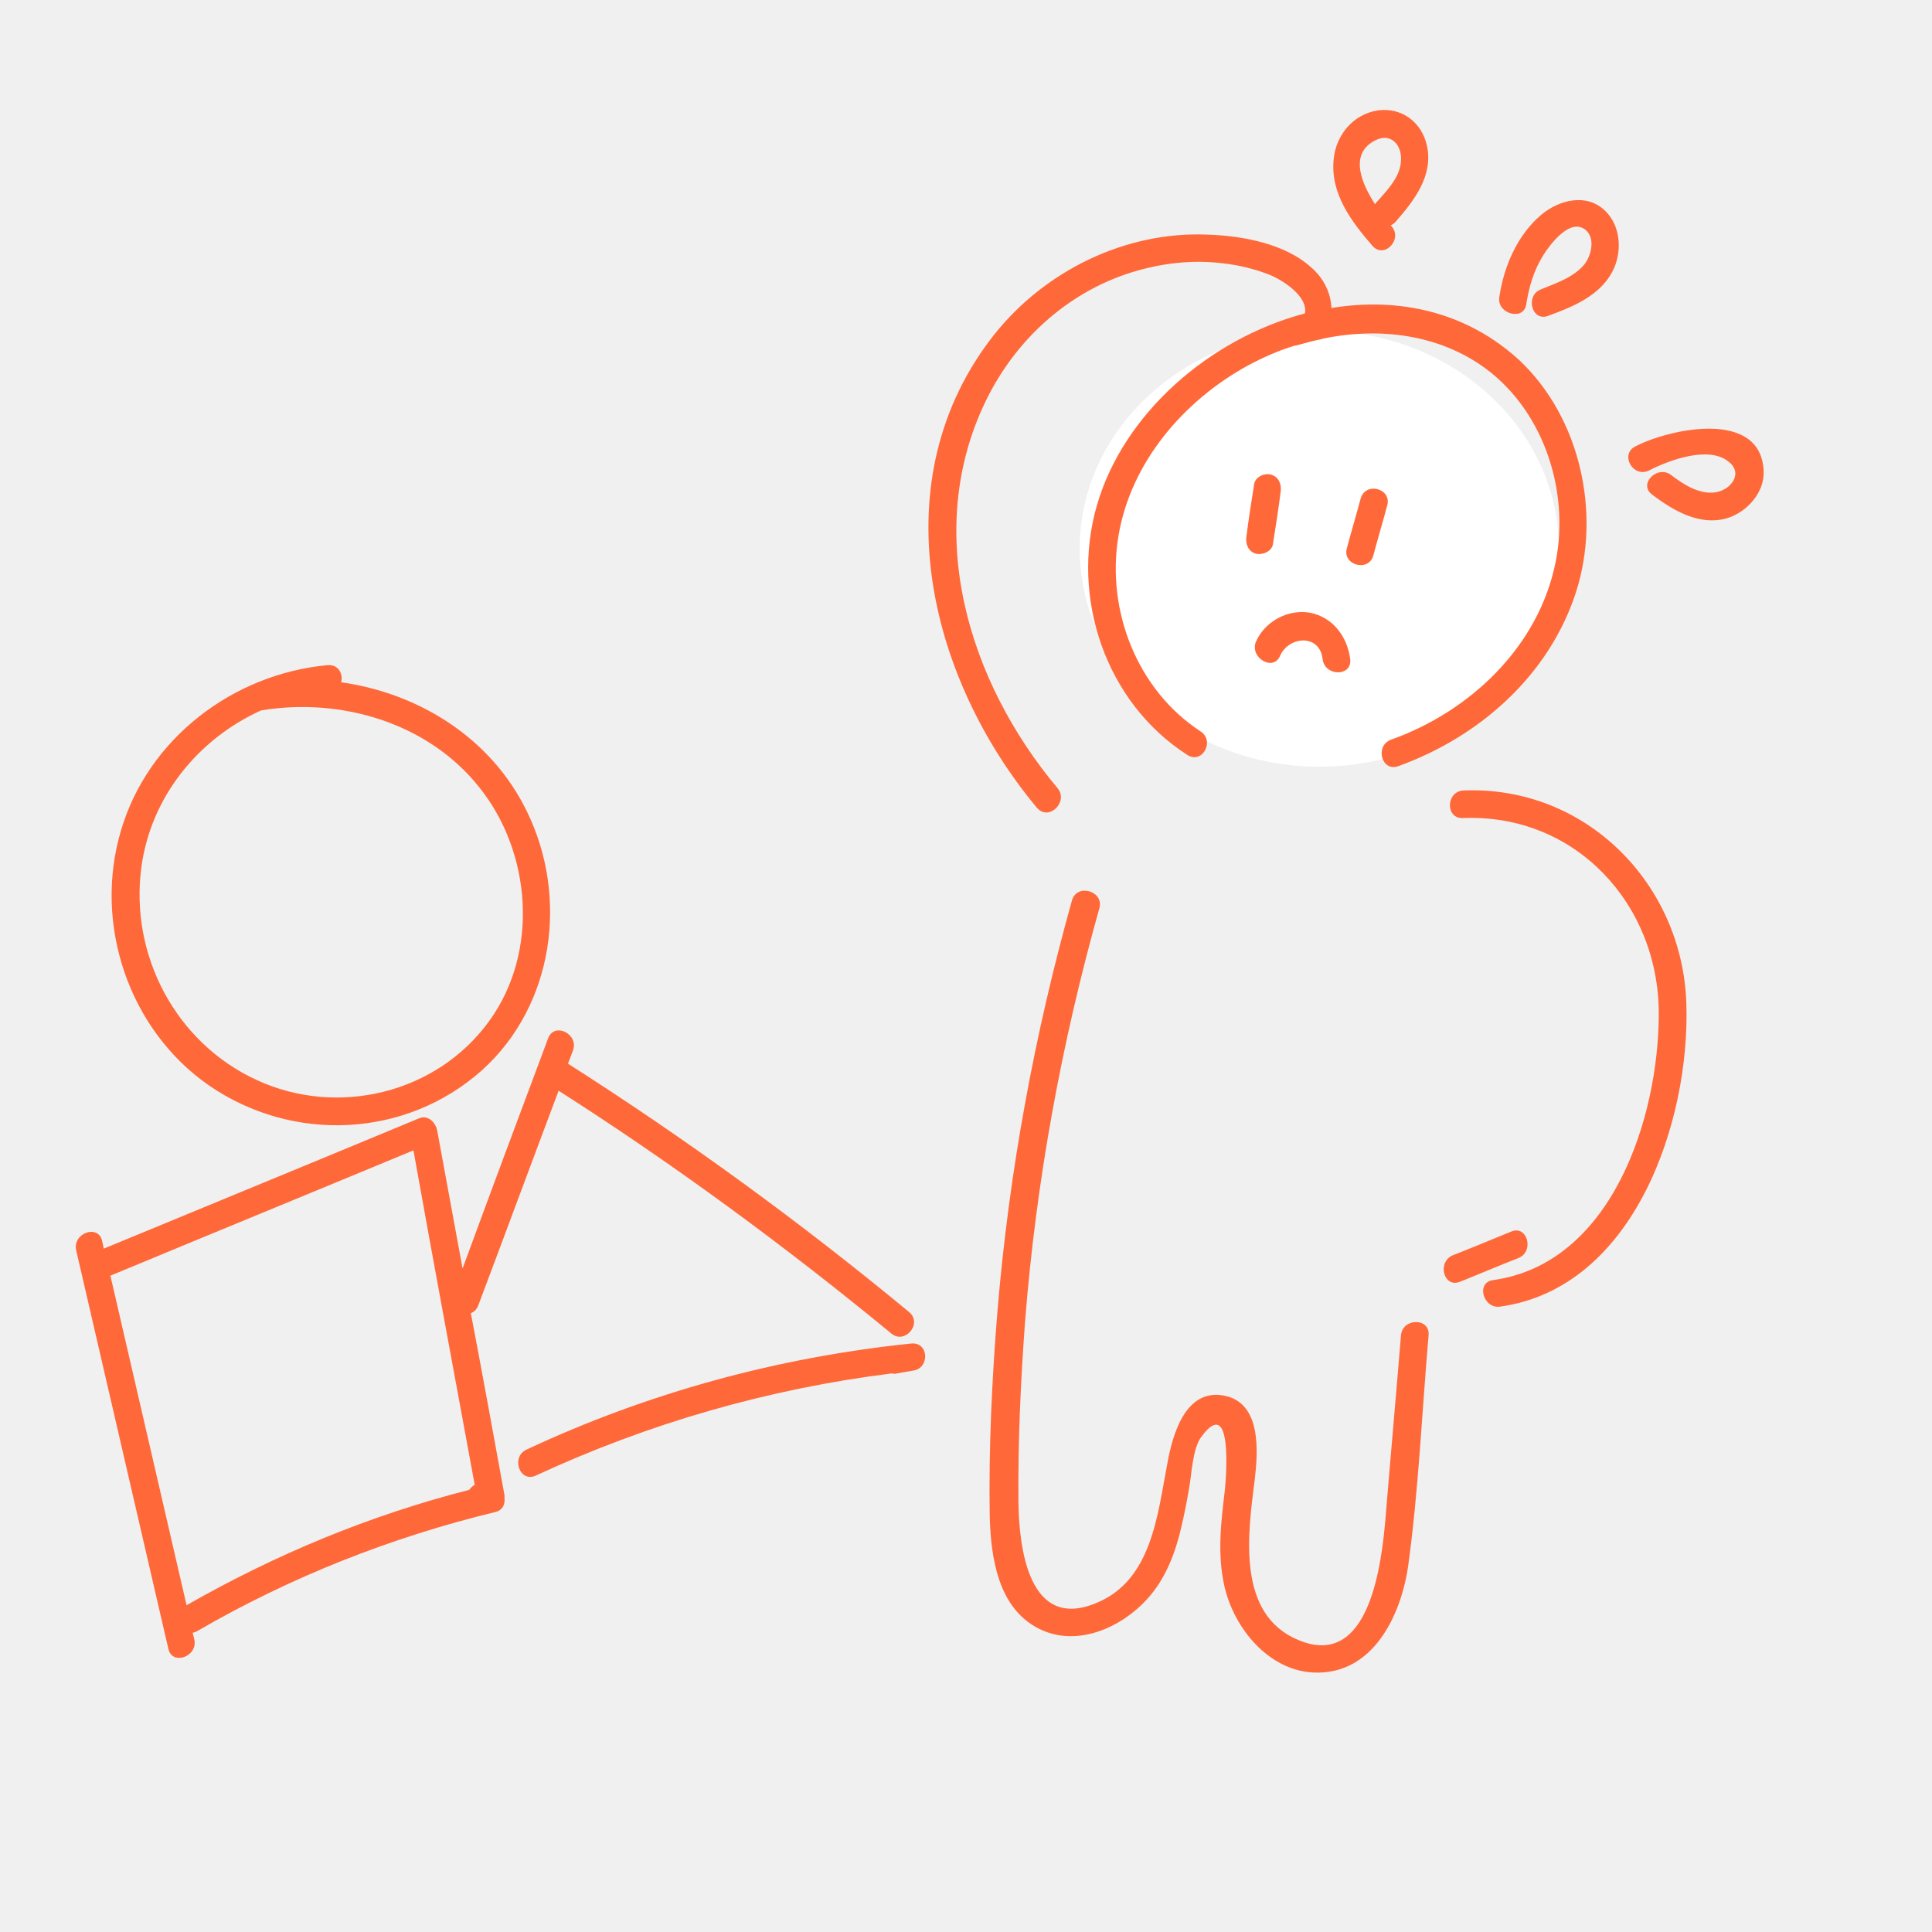
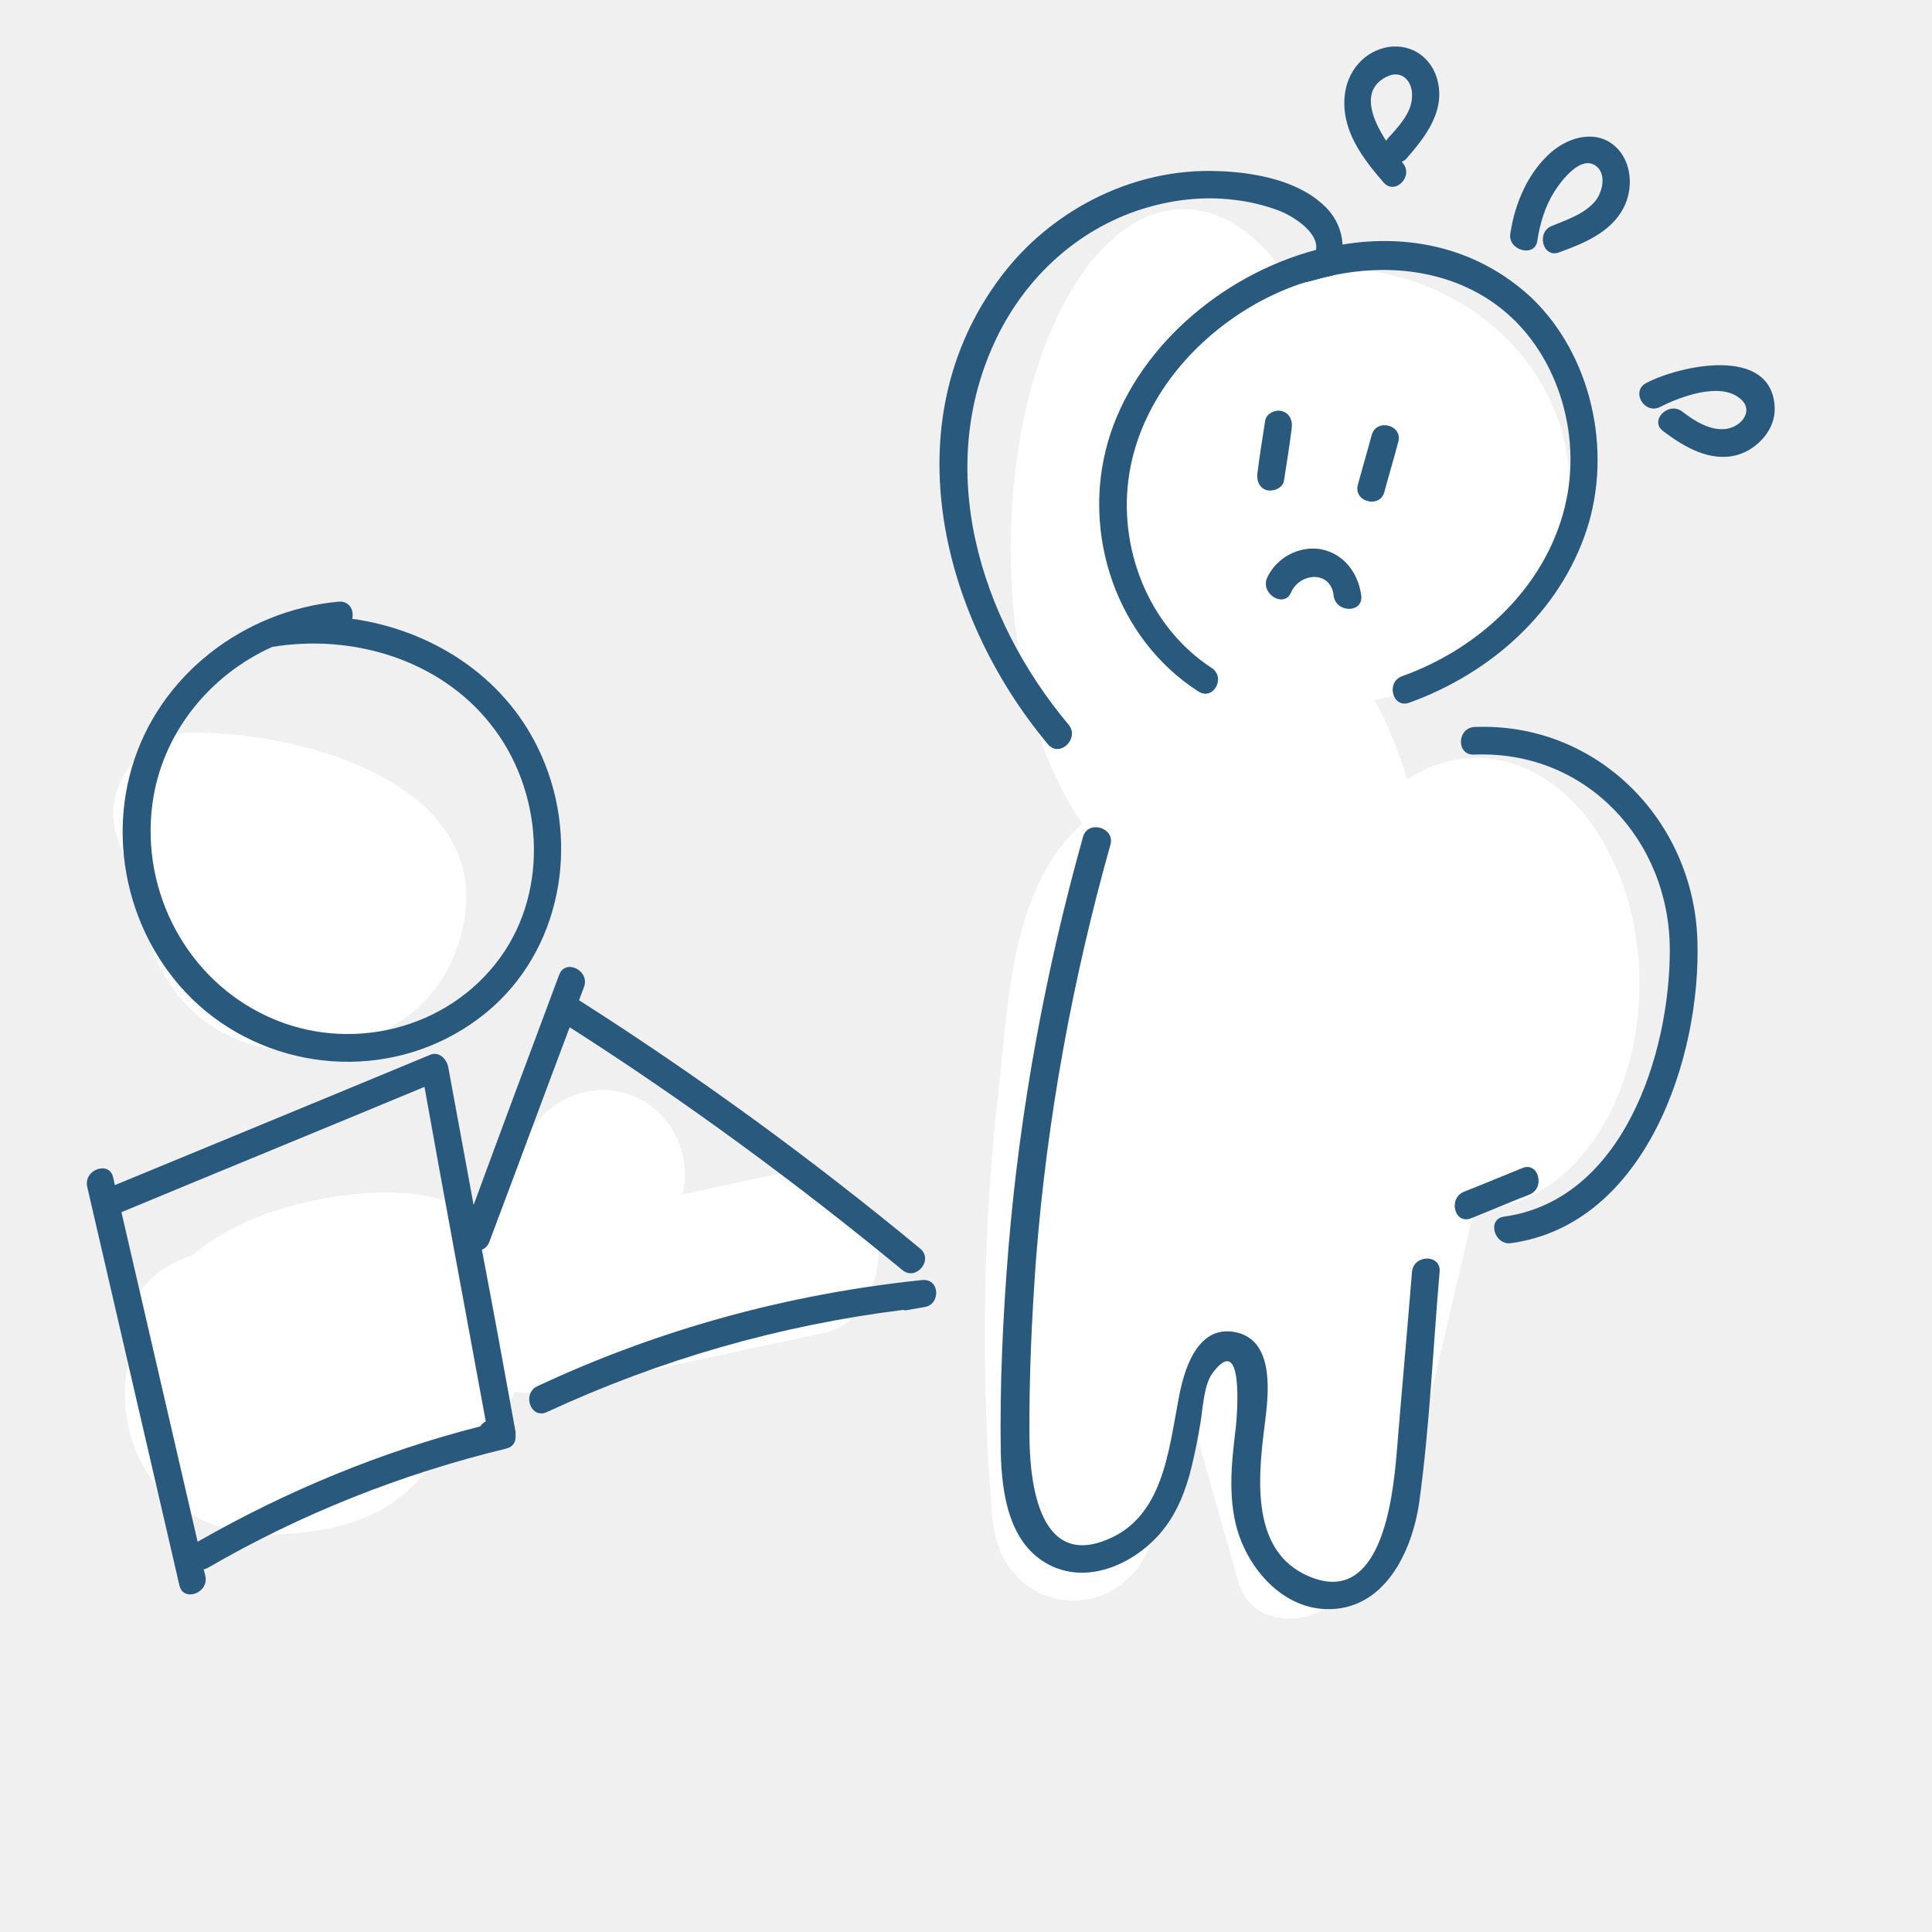
- <svg xmlns="http://www.w3.org/2000/svg" version="1.1" id="圖層_1" x="0px" y="0px" viewBox="-122 245.9 350 350" style="enable-background:new -122 245.9 350 350;" xml:space="preserve">
+ <svg xmlns="http://www.w3.org/2000/svg" version="1.1" id="圖層_1" x="0px" y="0px" viewBox="125 -125 350 350" style="enable-background:new 125 -125 350 350;" xml:space="preserve">
  <style type="text/css">
	.st0{fill:#FFFFFF;}
- 	.st1{fill:#FF693A;}
+ 	.st1{fill:#29597C;}
</style>
-   <ellipse class="st0" cx="117" cy="345.3" rx="43.4" ry="39.5" />
+   <path class="st0" d="M159.5,7.7c-7.9,0.1-14.8,8.3-13.9,16c0.5,4.8,2.9,8.6,6.3,11.1c-0.6,1.8-0.9,3.7-0.7,5.7  c1.4,13.5,12,24,25.6,24.8c12.6,0.8,25.8-5.1,30.6-17.5C218.7,18.4,181.2,7.5,159.5,7.7z" />
+   <path class="st0" d="M283.4,97.2c-3-8.4-11.2-10.9-19.1-9.2c-5.2,1.1-10.5,2.3-15.7,3.4c1.8-6.7-1.6-14.3-7.9-17.4  c-7.4-3.7-16.3-0.4-20.1,6.8c-2.7,5.2-5.4,10.4-8.1,15.6c-2.3-2-5.2-3.6-8.7-4.4c-9.3-2.3-22-0.2-30.9,3c-4.6,1.7-9.1,4.1-12.9,7.3  c-0.8,0.3-1.6,0.6-2.4,1c-7.3,3-11.7,10.7-9.4,18.4c-1.9,9.9,1,20.4,9.6,26.5c8.4,6,21.6,5.6,31.2,2.5c7.5-2.4,13.4-7.8,16.5-14.6  c5.7-0.4,10.5-3.8,12.8-9c2.5,0.4,5.1,0.3,7.9-0.3c16.1-3.5,32.2-6.9,48.3-10.4C282.2,114.7,285.8,104.2,283.4,97.2z" />
+   <path class="st0" d="M392.5,12.3c-4.5,0-8.7,1.4-12.6,3.9c-1.6-5.4-3.6-10.2-5.9-14.4c20.1-3.4,35.3-19.5,35.3-38.8  c0-21.8-19.4-39.5-43.4-39.5c-2.9,0-5.7,0.3-8.4,0.7c-5.1-7.1-11.3-11.3-18.1-11.3c-17.3,0-31.3,27.5-31.3,61.5  c0,20.5,5.1,38.7,13,49.8c-12.8,11.4-13.3,31.3-15.1,47.3c-2.2,19.1-3,38.4-2.4,57.6c0.1,4.8,0.4,9.6,0.7,14.4  c0.3,4,0.3,8.4,1.8,12.2c4,10.2,17,12.6,24.3,4.2c5.4-6.3,5.2-16.8,7.3-24.5c0.7-2.4,1.4-4.8,2.2-7.2c0.8,2.8,1.6,5.7,2.4,8.5  c2.3,8.3,4.7,16.5,7,24.8c2.3,8.2,12.6,8.4,17.8,3.4c9.9-9.5,13.7-23,16.8-35.9c2.7-11.7,5.5-23.4,8.2-35c0.1,0,0.3,0,0.4,0  c16.3,0,29.5-18.3,29.5-40.8S408.8,12.3,392.5,12.3z" />
  <g id="XMLID_10_">
    <g id="XMLID_1_">
      <g id="XMLID_213_">
-         <path class="st1" d="M163.5,353.2c-4.9,15.1-17.5,26.2-32.2,31.5c-3,1.1-4.3-3.7-1.3-4.8c14.3-5.1,26.7-16.8,29.8-32.1     c2.7-13.2-2.4-28.4-13.9-36c-8.3-5.5-18.7-6.6-28.5-4.5c-1.6,0.3-3.2,0.8-4.8,1.2c-3,0.9-5.9,2.2-8.5,3.6     c-11.7,6.4-21.3,17.6-23.5,31c-2.2,13.4,3.4,27.8,14.9,35.3c2.7,1.8,0.2,6.1-2.5,4.2c-14.7-9.5-21.1-28.4-16.3-45.1     c4.8-16.7,20.4-30.2,37.6-34.8c1.6-0.4,3.2-0.8,4.9-1c12.1-2,24.5,0.6,34.2,9.6C164.3,321.7,168.1,338.9,163.5,353.2z" />
+         <path class="st1" d="M412.5-29.2C407.6-14.1,395-3,380.3,2.3c-3,1.1-4.3-3.7-1.3-4.8c14.3-5.1,26.7-16.8,29.8-32.1     c2.7-13.2-2.4-28.4-13.9-36c-8.3-5.5-18.7-6.6-28.5-4.5c-1.6,0.3-3.2,0.8-4.8,1.2c-3,0.9-5.9,2.2-8.5,3.6     c-11.7,6.4-21.3,17.6-23.5,31C327.4-25.9,333-11.5,344.5-4c2.7,1.8,0.2,6.1-2.5,4.2c-14.7-9.5-21.1-28.4-16.3-45.1     c4.8-16.7,20.4-30.2,37.6-34.8c1.6-0.4,3.2-0.8,4.9-1c12.1-2,24.5,0.6,34.2,9.6C413.3-60.7,417.1-43.5,412.5-29.2z" />
      </g>
    </g>
    <g id="XMLID_2_">
      <g id="XMLID_207_">
-         <path id="XMLID_211_" class="st1" d="M105.2,333.6c-0.5,3.2-1,6.3-1.4,9.5c-0.2,1.3,0.3,2.7,1.7,3.1c1.2,0.3,2.9-0.4,3.1-1.7     c0.5-3.2,1-6.3,1.4-9.5c0.2-1.3-0.3-2.7-1.7-3.1C107.1,331.5,105.4,332.3,105.2,333.6L105.2,333.6z" />
+         <path id="XMLID_211_" class="st1" d="M354.2-48.8c-0.5,3.2-1,6.3-1.4,9.5c-0.2,1.3,0.3,2.7,1.7,3.1c1.2,0.3,2.9-0.4,3.1-1.7     c0.5-3.2,1-6.3,1.4-9.5c0.2-1.3-0.3-2.7-1.7-3.1C356.1-50.9,354.4-50.1,354.2-48.8L354.2-48.8z" />
      </g>
    </g>
    <g id="XMLID_3_">
      <g id="XMLID_201_">
-         <path id="XMLID_205_" class="st1" d="M124.5,336.2c-0.8,3-1.7,6-2.5,9c-0.9,3.1,4,4.4,4.8,1.3c0.8-3,1.7-6,2.5-9     C130.2,334.4,125.4,333.1,124.5,336.2L124.5,336.2z" />
+         <path id="XMLID_205_" class="st1" d="M373.5-46.2c-0.8,3-1.7,6-2.5,9c-0.9,3.1,4,4.4,4.8,1.3c0.8-3,1.7-6,2.5-9     C379.2-48,374.4-49.3,373.5-46.2L373.5-46.2z" />
      </g>
    </g>
    <g id="XMLID_5_">
      <g id="XMLID_195_">
-         <path class="st1" d="M117.5,307.3c-1.6,0.3-3.2,0.8-4.8,1.2c-1-0.9-1.4-2.3,0-3.4c1-0.8,1.5-1.6,1.7-2.4c0.6-3-3.8-6-6.6-7.1     c-2.6-1-5.5-1.7-8.3-2c-5.6-0.7-11.3,0-16.7,1.7c-11.6,3.7-20.9,12.3-26.2,23.2c-11.5,23.7-3.2,50.9,13,70.2c2,2.4-1.5,6-3.7,3.6     c-19.9-23.8-28.5-59.7-7.7-85.9c9.2-11.5,23.7-18.6,38.5-18c6.3,0.2,14.1,1.6,18.9,6c2.2,1.9,3.5,4.6,3.6,7.3     C119.3,303.6,118.8,305.6,117.5,307.3z" />
+         <path class="st1" d="M366.5-75.1c-1.6,0.3-3.2,0.8-4.8,1.2c-1-0.9-1.4-2.3,0-3.4c1-0.8,1.5-1.6,1.7-2.4c0.6-3-3.8-6-6.6-7.1     c-2.6-1-5.5-1.7-8.3-2c-5.6-0.7-11.3,0-16.7,1.7c-11.6,3.7-20.9,12.3-26.2,23.2c-11.5,23.7-3.2,50.9,13,70.2c2,2.4-1.5,6-3.7,3.6     C295-13.9,286.4-49.8,307.2-76c9.2-11.5,23.7-18.6,38.5-18c6.3,0.2,14.1,1.6,18.9,6c2.2,1.9,3.5,4.6,3.6,7.3     C368.3-78.8,367.8-76.8,366.5-75.1z" />
      </g>
    </g>
    <g id="XMLID_6_">
      <g id="XMLID_189_">
-         <path id="XMLID_193_" class="st1" d="M143.1,394.1c20.3-0.8,35.4,15.6,35.4,35.4c0,18.9-8.5,45.3-30,48.3     c-3.2,0.4-1.8,5.3,1.3,4.8c24.3-3.4,34.4-33.6,33.7-54.9c-0.7-21.7-18.2-39.5-40.4-38.6C139.9,389.3,139.8,394.3,143.1,394.1     L143.1,394.1z" />
+         <path id="XMLID_193_" class="st1" d="M392.1,11.7c20.3-0.8,35.4,15.6,35.4,35.4c0,18.9-8.5,45.3-30,48.3     c-3.2,0.4-1.8,5.3,1.3,4.8c24.3-3.4,34.4-33.6,33.7-54.9c-0.7-21.7-18.2-39.5-40.4-38.6C388.9,6.9,388.8,11.9,392.1,11.7     L392.1,11.7z" />
      </g>
    </g>
    <g id="XMLID_7_">
      <g id="XMLID_183_">
-         <path id="XMLID_187_" class="st1" d="M72.2,409c-6.8,24.3-11.4,49.2-13.5,74.4c-1,12.3-1.6,24.8-1.4,37.2     c0.2,7.5,1.5,16.7,9,20.4c7.1,3.5,15.5-0.5,20.2-6.2c2.8-3.4,4.4-7.6,5.4-11.8c0.6-2.5,1.1-5,1.5-7.4c0.5-2.6,0.6-7.3,2.3-9.5     c5.7-7.6,4.4,7.7,4.2,9.7c-0.7,5.8-1.4,11.6-0.1,17.4c1.7,7.6,8,15.4,16.3,15.7c10.6,0.4,15.7-10.3,17-19.3     c1.9-13.8,2.5-27.9,3.7-41.8c0.3-3.2-4.7-3.2-5,0c-0.9,11-1.9,22.1-2.8,33.1c-0.7,8-2.8,27.6-15.8,22.1     c-11.3-4.7-9.1-19.4-7.9-29c0.6-5.1,1.3-14.1-5.7-15.3c-6.9-1.2-9.2,7.2-10.1,12.2c-1.8,9.3-2.8,21.3-12.9,25.4     c-12.2,5.1-14-9.9-14.1-18.3c-0.1-10.9,0.4-21.8,1.2-32.7c2-25.4,6.6-50.5,13.5-75C77.9,407.3,73.1,405.9,72.2,409L72.2,409z" />
+         <path id="XMLID_187_" class="st1" d="M321.2,26.6c-6.8,24.3-11.4,49.2-13.5,74.4c-1,12.3-1.6,24.8-1.4,37.2     c0.2,7.5,1.5,16.7,9,20.4c7.1,3.5,15.5-0.5,20.2-6.2c2.8-3.4,4.4-7.6,5.4-11.8c0.6-2.5,1.1-5,1.5-7.4c0.5-2.6,0.6-7.3,2.3-9.5     c5.7-7.6,4.4,7.7,4.2,9.7c-0.7,5.8-1.4,11.6-0.1,17.4c1.7,7.6,8,15.4,16.3,15.7c10.6,0.4,15.7-10.3,17-19.3     c1.9-13.8,2.5-27.9,3.7-41.8c0.3-3.2-4.7-3.2-5,0c-0.9,11-1.9,22.1-2.8,33.1c-0.7,8-2.8,27.6-15.8,22.1     c-11.3-4.7-9.1-19.4-7.9-29c0.6-5.1,1.3-14.1-5.7-15.3c-6.9-1.2-9.2,7.2-10.1,12.2c-1.8,9.3-2.8,21.3-12.9,25.4     c-12.2,5.1-14-9.9-14.1-18.3c-0.1-10.9,0.4-21.8,1.2-32.7c2-25.4,6.6-50.5,13.5-75C326.9,24.9,322.1,23.5,321.2,26.6L321.2,26.6z     " />
      </g>
    </g>
    <g id="XMLID_4_">
      <g id="XMLID_177_">
-         <path id="XMLID_181_" class="st1" d="M109.9,364.7c1.6-3.6,7.2-4,7.7,0.6c0.4,3.2,5.4,3.2,5,0c-0.5-4-3.1-7.6-7.3-8.4     c-4-0.7-8.2,1.6-9.8,5.3C104.4,365.1,108.7,367.6,109.9,364.7L109.9,364.7z" />
+         <path id="XMLID_181_" class="st1" d="M358.9-17.7c1.6-3.6,7.2-4,7.7,0.6c0.4,3.2,5.4,3.2,5,0c-0.5-4-3.1-7.6-7.3-8.4     c-4-0.7-8.2,1.6-9.8,5.3C353.4-17.3,357.7-14.8,358.9-17.7L358.9-17.7z" />
      </g>
    </g>
  </g>
  <g id="XMLID_134_">
    <g id="XMLID_49_">
-       <path id="XMLID_55_" class="st1" d="M142.5,478.1c3.5-1.4,7-2.9,10.6-4.3c2.9-1.2,1.6-6-1.3-4.8c-3.5,1.4-7,2.9-10.6,4.3    C138.3,474.5,139.5,479.3,142.5,478.1L142.5,478.1z" />
+       <path id="XMLID_55_" class="st1" d="M391.5,95.7c3.5-1.4,7-2.9,10.6-4.3c2.9-1.2,1.6-6-1.3-4.8c-3.5,1.4-7,2.9-10.6,4.3    C387.3,92.1,388.5,96.9,391.5,95.7L391.5,95.7z" />
    </g>
  </g>
  <g id="XMLID_141_">
    <g id="XMLID_43_">
-       <path id="XMLID_47_" class="st1" d="M130.1,286.9c-2.8-3.3-9.6-12.3-2.9-15.6c2.8-1.4,4.8,0.9,4.6,3.7c-0.1,2.9-2.5,5.4-4.4,7.5    c-2.1,2.4,1.4,6,3.5,3.5c3.3-3.8,6.8-8.3,5.6-13.7c-0.9-4.2-4.5-7-8.9-6.4c-4.5,0.7-7.6,4.5-8,8.9c-0.6,6.2,3.2,11.2,7,15.6    C128.7,292.9,132.2,289.3,130.1,286.9L130.1,286.9z" />
+       <path id="XMLID_47_" class="st1" d="M379.1-95.5c-2.8-3.3-9.6-12.3-2.9-15.6c2.8-1.4,4.8,0.9,4.6,3.7c-0.1,2.9-2.5,5.4-4.4,7.5    c-2.1,2.4,1.4,6,3.5,3.5c3.3-3.8,6.8-8.3,5.6-13.7c-0.9-4.2-4.5-7-8.9-6.4c-4.5,0.7-7.6,4.5-8,8.9c-0.6,6.2,3.2,11.2,7,15.6    C377.7-89.5,381.2-93.1,379.1-95.5L379.1-95.5z" />
    </g>
  </g>
  <g id="XMLID_148_">
    <g id="XMLID_36_">
-       <path id="XMLID_41_" class="st1" d="M154.5,301c0.5-3.2,1.4-6.2,3.1-8.9c1.2-1.9,4.9-6.9,7.7-4.5c1.7,1.5,1,4.5-0.2,6.1    c-1.9,2.4-5.2,3.5-7.9,4.6c-3,1.1-1.7,6,1.3,4.8c4.4-1.6,9.3-3.6,11.6-8c1.8-3.4,1.6-8.2-1.3-11c-3.4-3.3-8.4-2-11.7,0.8    c-4.3,3.7-6.7,9.4-7.5,14.9C149.2,302.8,154.1,304.1,154.5,301L154.5,301z" />
+       <path id="XMLID_41_" class="st1" d="M403.5-81.4c0.5-3.2,1.4-6.2,3.1-8.9c1.2-1.9,4.9-6.9,7.7-4.5c1.7,1.5,1,4.5-0.2,6.1    c-1.9,2.4-5.2,3.5-7.9,4.6c-3,1.1-1.7,6,1.3,4.8c4.4-1.6,9.3-3.6,11.6-8c1.8-3.4,1.6-8.2-1.3-11c-3.4-3.3-8.4-2-11.7,0.8    c-4.3,3.7-6.7,9.4-7.5,14.9C398.2-79.6,403.1-78.3,403.5-81.4L403.5-81.4z" />
    </g>
  </g>
  <g id="XMLID_155_">
    <g id="XMLID_29_">
-       <path id="XMLID_33_" class="st1" d="M176.8,331.1c3.5-1.8,10.7-4.5,14.3-1.6c2.8,2.1,0.5,5.2-2.4,5.6s-5.8-1.5-7.9-3.1    c-2.5-2-6.1,1.6-3.5,3.5c3.8,2.9,8.6,5.7,13.5,4.3c3.7-1.1,6.9-4.7,6.7-8.6c-0.5-11.3-17.2-7.6-23.3-4.4    C171.4,328.3,173.9,332.6,176.8,331.1L176.8,331.1z" />
+       <path id="XMLID_33_" class="st1" d="M425.8-51.3c3.5-1.8,10.7-4.5,14.3-1.6c2.8,2.1,0.5,5.2-2.4,5.6s-5.8-1.5-7.9-3.1    c-2.5-2-6.1,1.6-3.5,3.5c3.8,2.9,8.6,5.7,13.5,4.3c3.7-1.1,6.9-4.7,6.7-8.6c-0.5-11.3-17.2-7.6-23.3-4.4    C420.4-54.1,422.9-49.8,425.8-51.3L425.8-51.3z" />
    </g>
  </g>
-   <path class="st1" d="M42.7,483.6c-19.7-16.3-40.3-31.3-61.8-45c0.3-0.8,0.6-1.6,0.9-2.4c1.1-3-3.4-5.2-4.5-2.2  c-5.2,13.9-10.4,27.8-15.5,41.7c-1.5-8.3-3.1-16.7-4.6-25c-0.3-1.5-1.7-2.9-3.3-2.2c-19,7.9-38,15.7-57.1,23.6  c-0.1-0.5-0.2-1-0.3-1.4c-0.7-3.1-5.4-1.4-4.7,1.7c5.6,24.1,11.1,48.1,16.7,72.2c0.7,3.1,5.4,1.4,4.7-1.7c-0.1-0.4-0.2-0.8-0.3-1.2  c0.3-0.1,0.5-0.1,0.8-0.3c16.9-9.8,35.1-17,54.1-21.6c1.2-0.3,1.7-1.3,1.6-2.4c0-0.2,0-0.4,0-0.6c-2-11-4-22-6.1-33  c0.5-0.2,1-0.6,1.3-1.3c4.9-13,9.7-26,14.6-39c21,13.4,41.1,28.2,60.3,44C41.9,489.5,45.2,485.7,42.7,483.6z M-36,514.9  c-0.4,0.2-0.7,0.5-1,0.9c-18,4.6-35.1,11.7-51.2,20.9c-4.6-19.9-9.2-39.8-13.8-59.7c18.3-7.6,36.6-15.1,54.9-22.7  C-43.5,474.5-39.7,494.7-36,514.9z" />
-   <path class="st1" d="M43,489.3c-24.1,2.5-47.6,8.9-69.6,19.2c-2.9,1.3-1.3,6.1,1.7,4.7c20.5-9.5,42.1-15.7,64.5-18.5  c0.3,0.1,0.6,0.1,0.9,0l2.9-0.5C46.5,493.8,46.3,488.9,43,489.3z" />
-   <path class="st1" d="M-26.5,393c-6.4-13.3-19.5-21.5-33.7-23.5c0.4-1.5-0.5-3.3-2.5-3.1c-17.1,1.6-32.5,13.3-37.4,30  c-5,16.9,1.4,36,15.9,46.1c15.2,10.5,35.7,9.6,49.5-2.7C-21.6,428-19,408.4-26.5,393z M-33.4,430.9c-9.5,13.1-27.4,17.4-42,10.7  c-14.7-6.7-23.1-22.6-21-38.5c1.7-12.9,10.4-23.4,21.7-28.5c0,0,0,0,0,0c14.4-2.4,30.2,2.2,39.5,13.9  C-25.7,400.3-24.3,418.4-33.4,430.9z" />
+   <path class="st1" d="M291.7,101.2c-19.7-16.3-40.3-31.3-61.8-45c0.3-0.8,0.6-1.6,0.9-2.4c1.1-3-3.4-5.2-4.5-2.2  c-5.2,13.9-10.4,27.8-15.5,41.7c-1.5-8.3-3.1-16.7-4.6-25c-0.3-1.5-1.7-2.9-3.3-2.2c-19,7.9-38,15.7-57.1,23.6  c-0.1-0.5-0.2-1-0.3-1.4c-0.7-3.1-5.4-1.4-4.7,1.7c5.6,24.1,11.1,48.1,16.7,72.2c0.7,3.1,5.4,1.4,4.7-1.7c-0.1-0.4-0.2-0.8-0.3-1.2  c0.3-0.1,0.5-0.1,0.8-0.3c16.9-9.8,35.1-17,54.1-21.6c1.2-0.3,1.7-1.3,1.6-2.4c0-0.2,0-0.4,0-0.6c-2-11-4-22-6.1-33  c0.5-0.2,1-0.6,1.3-1.3c4.9-13,9.7-26,14.6-39c21,13.4,41.1,28.2,60.3,44C290.9,107.1,294.2,103.3,291.7,101.2z M213,132.5  c-0.4,0.2-0.7,0.5-1,0.9c-18,4.6-35.1,11.7-51.2,20.9c-4.6-19.9-9.2-39.8-13.8-59.7c18.3-7.6,36.6-15.1,54.9-22.7  C205.5,92.1,209.3,112.3,213,132.5z" />
+   <path class="st1" d="M292,106.9c-24.1,2.5-47.6,8.9-69.6,19.2c-2.9,1.3-1.3,6.1,1.7,4.7c20.5-9.5,42.1-15.7,64.5-18.5  c0.3,0.1,0.6,0.1,0.9,0l2.9-0.5C295.5,111.4,295.3,106.5,292,106.9z" />
+   <path class="st1" d="M222.5,10.6c-6.4-13.3-19.5-21.5-33.7-23.5c0.4-1.5-0.5-3.3-2.5-3.1c-17.1,1.6-32.5,13.3-37.4,30  c-5,16.9,1.4,36,15.9,46.1c15.2,10.5,35.7,9.6,49.5-2.7C227.4,45.6,230,26,222.5,10.6z M215.6,48.5c-9.5,13.1-27.4,17.4-42,10.7  c-14.7-6.7-23.1-22.6-21-38.5C154.3,7.8,163-2.7,174.3-7.8l0,0c14.4-2.4,30.2,2.2,39.5,13.9C223.3,17.9,224.7,36,215.6,48.5z" />
</svg>
